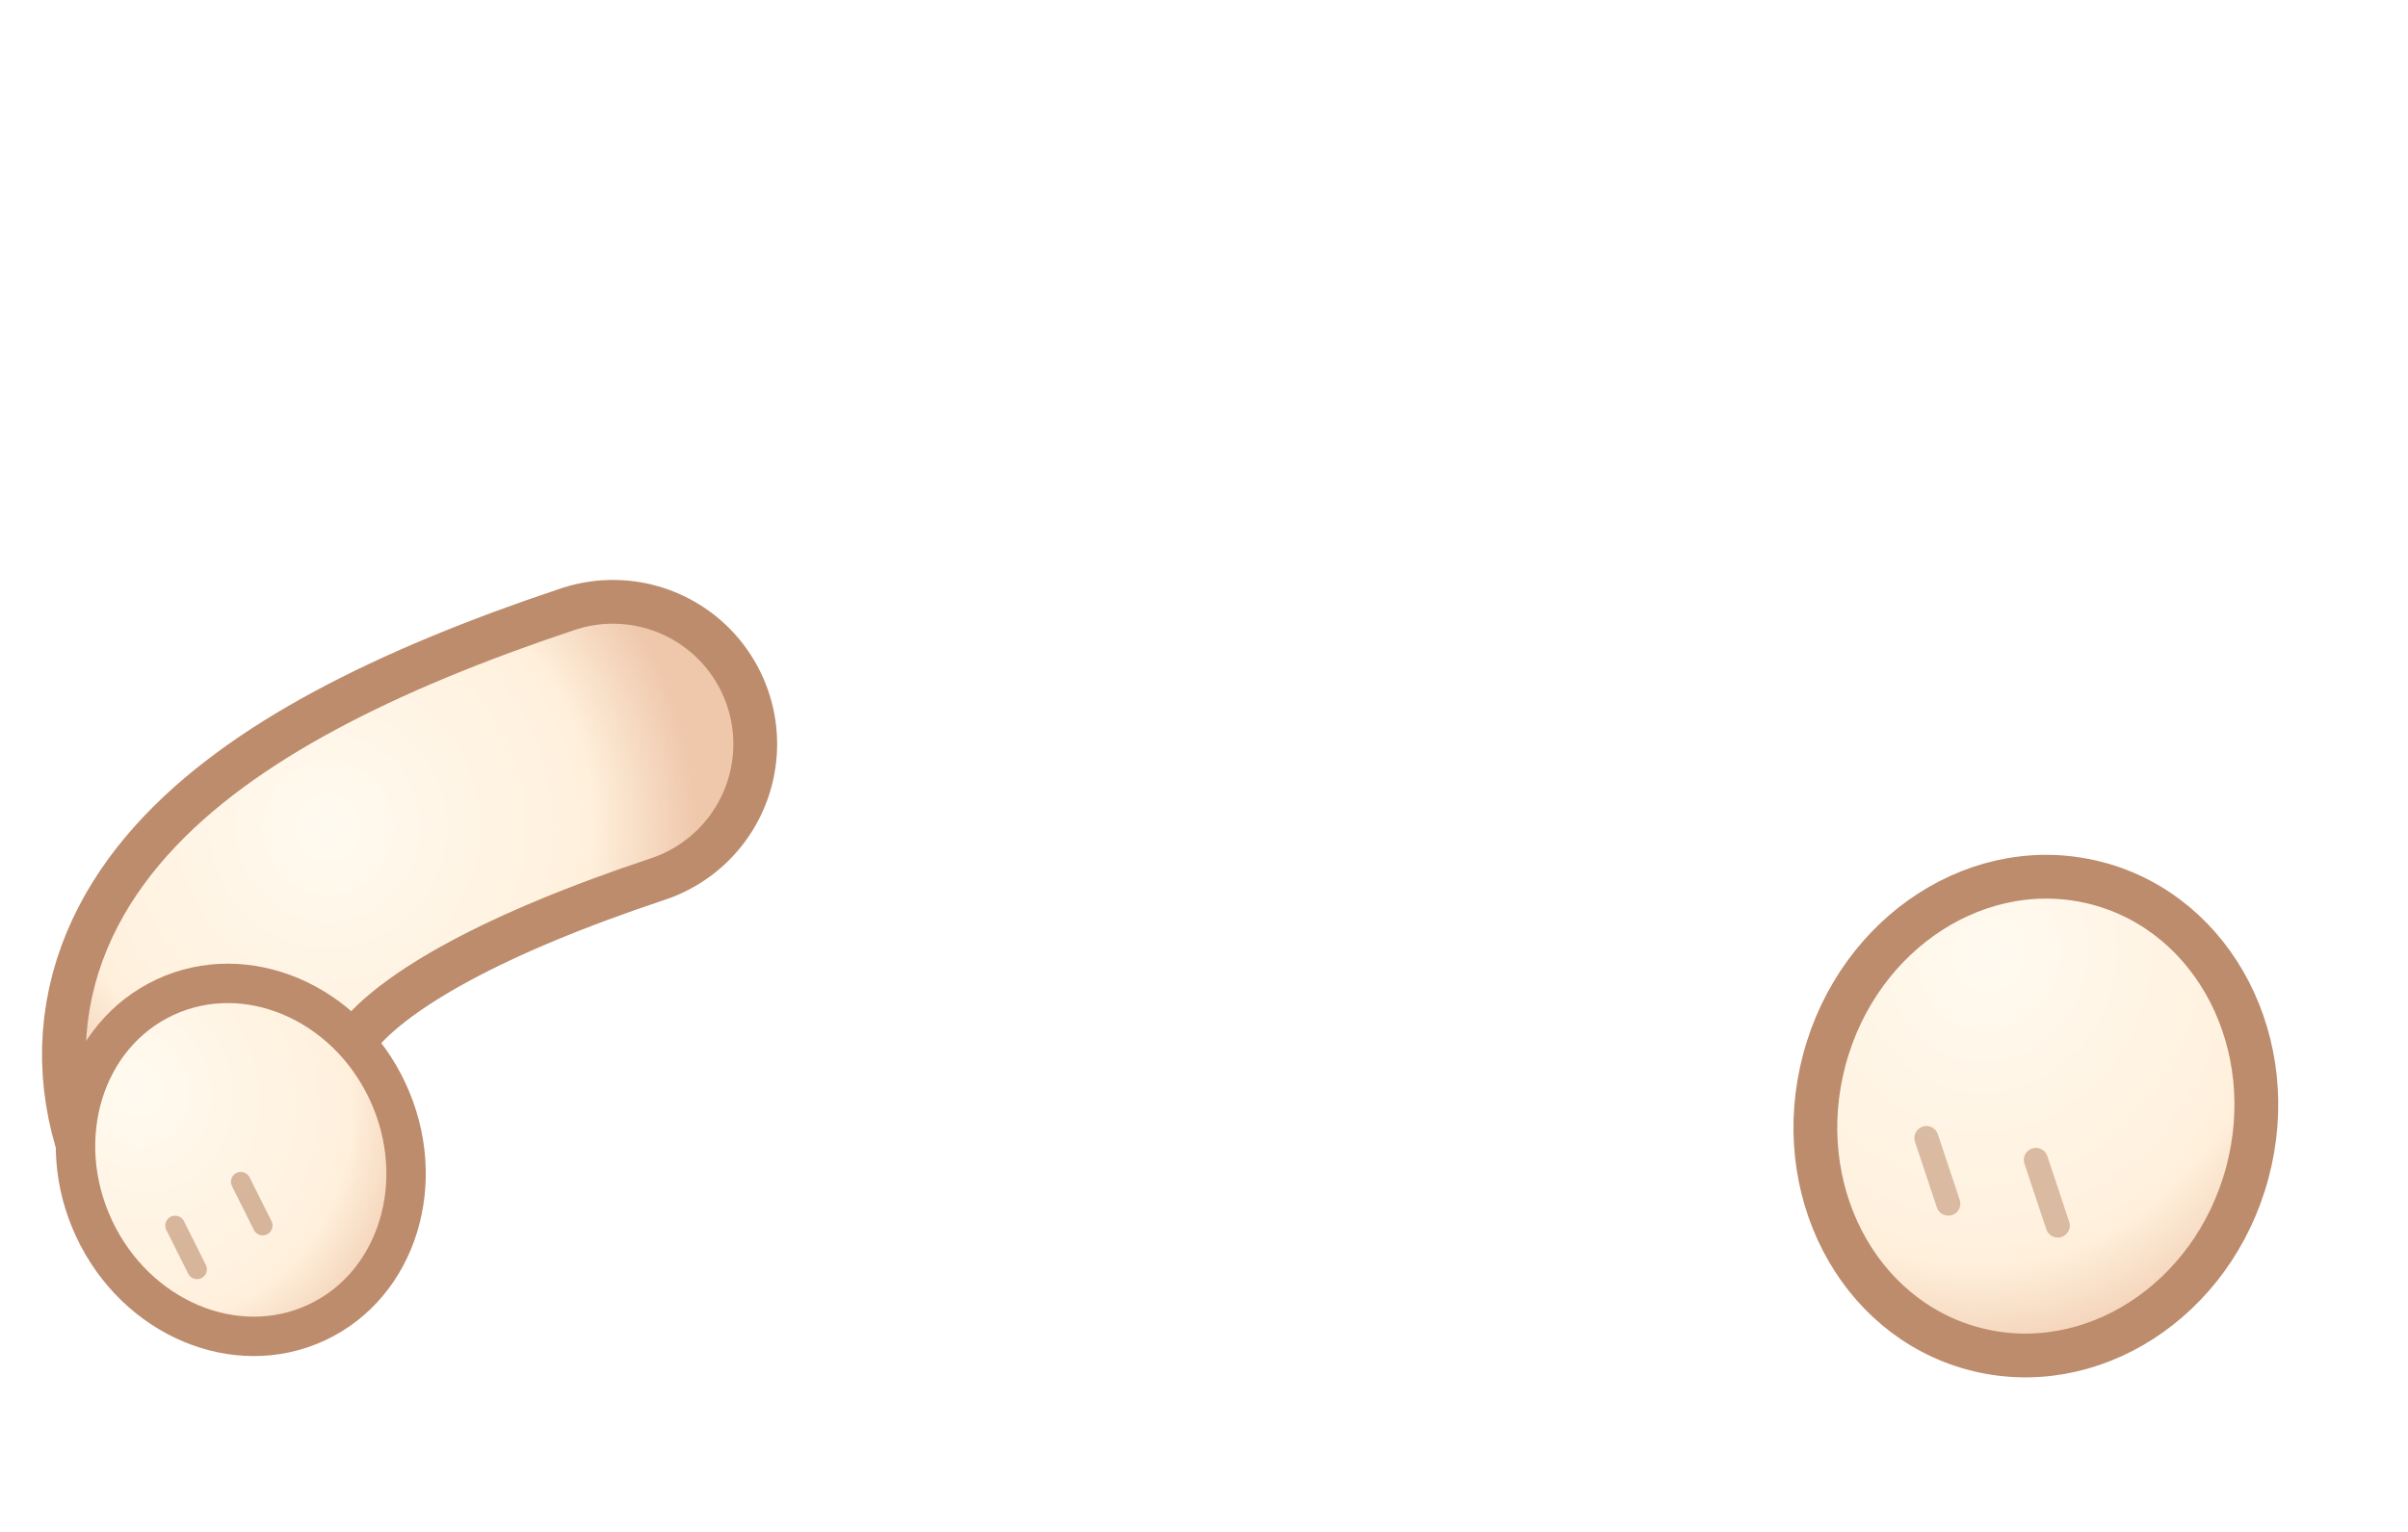
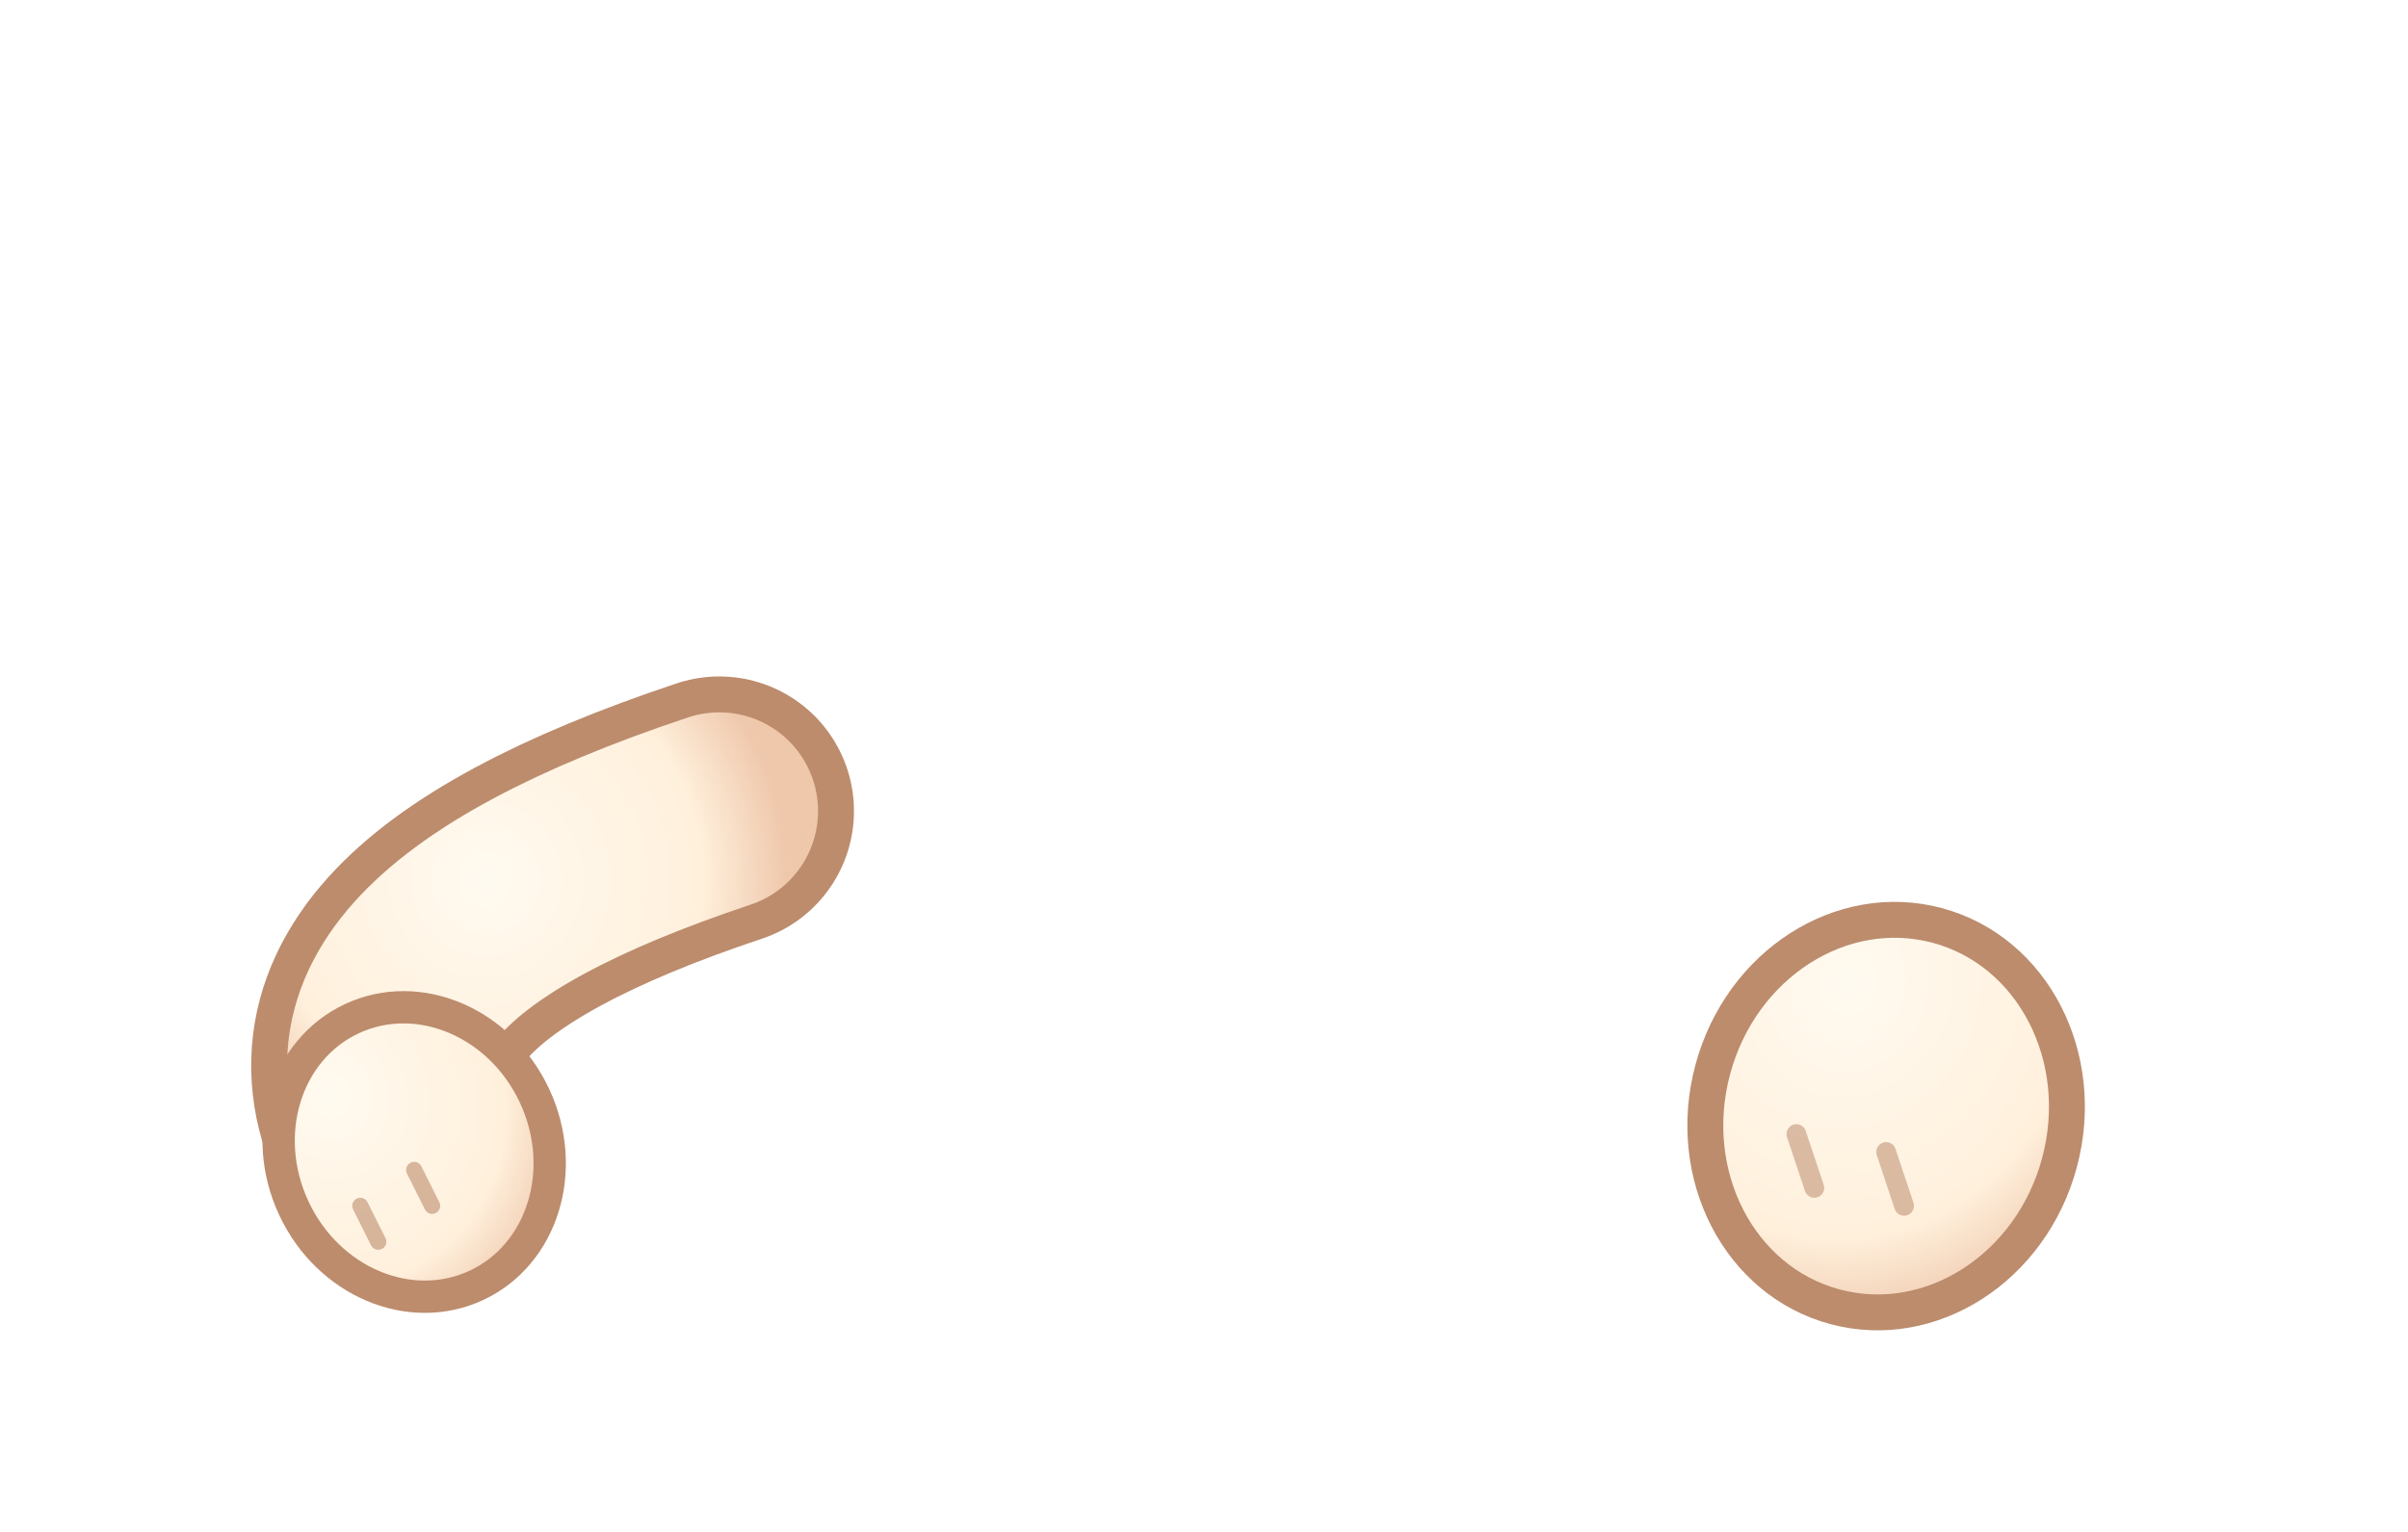
<svg xmlns="http://www.w3.org/2000/svg" width="110" height="70" viewBox="80 70 110 70">
  <defs>
    <linearGradient id="wood" x2=".2" y2="1">
      <stop stop-color="#f3c37c" />
      <stop offset=".52" stop-color="#df9f56" />
      <stop offset="1" stop-color="#b77736" />
    </linearGradient>
    <linearGradient id="woodTop" x2=".2" y2="1">
      <stop stop-color="#ffe0a5" />
      <stop offset=".7" stop-color="#edbd7d" />
      <stop offset="1" stop-color="#dea365" />
    </linearGradient>
    <linearGradient id="woodDark" x2="1" y2=".4">
      <stop stop-color="#ab692f" />
      <stop offset=".5" stop-color="#ce8e45" />
      <stop offset="1" stop-color="#8f552a" />
    </linearGradient>
    <radialGradient id="cream" cx=".35" cy=".25" r=".9">
      <stop stop-color="#fffdf0" />
      <stop offset=".68" stop-color="#fff0d9" />
      <stop offset="1" stop-color="#edd6b7" />
    </radialGradient>
    <radialGradient id="bunny" cx=".3" cy=".2" r=".9">
      <stop stop-color="#fffaf0" />
      <stop offset=".72" stop-color="#fff0dc" />
      <stop offset="1" stop-color="#efc8ac" />
    </radialGradient>
    <radialGradient id="fox" cx=".3" cy=".2" r=".9">
      <stop stop-color="#ffca79" />
      <stop offset=".6" stop-color="#ffa847" />
      <stop offset="1" stop-color="#e68528" />
    </radialGradient>
    <radialGradient id="bear" cx=".3" cy=".2" r=".9">
      <stop stop-color="#eac18a" />
      <stop offset=".6" stop-color="#dca46b" />
      <stop offset="1" stop-color="#bc7848" />
    </radialGradient>
    <radialGradient id="cat" cx=".3" cy=".2" r=".9">
      <stop stop-color="#ebd2b2" />
      <stop offset=".65" stop-color="#cfa98a" />
      <stop offset="1" stop-color="#af856c" />
    </radialGradient>
    <radialGradient id="ink" cx=".25" cy=".1" r="1">
      <stop stop-color="#695644" />
      <stop offset="1" stop-color="#2f3328" />
    </radialGradient>
    <radialGradient id="leaf" cx=".25" cy=".2" r=".9">
      <stop stop-color="#bed272" />
      <stop offset=".5" stop-color="#90ad58" />
      <stop offset="1" stop-color="#537b3e" />
    </radialGradient>
    <linearGradient id="sage" x2=".4" y2="1">
      <stop stop-color="#bdd4a1" />
      <stop offset=".55" stop-color="#99b47c" />
      <stop offset="1" stop-color="#6f9060" />
    </linearGradient>
    <linearGradient id="mint" x2=".3" y2="1">
      <stop stop-color="#b6d5c1" />
      <stop offset="1" stop-color="#6e9b83" />
    </linearGradient>
    <linearGradient id="coral" x2=".3" y2="1">
      <stop stop-color="#ffd2ad" />
      <stop offset="1" stop-color="#ec9980" />
    </linearGradient>
    <linearGradient id="ceramic" x2=".4" y2="1">
      <stop stop-color="#fcf1df" />
      <stop offset="1" stop-color="#d6c3a7" />
    </linearGradient>
    <linearGradient id="metal" x2="1" y2=".3">
      <stop stop-color="#e8eee3" />
      <stop offset=".45" stop-color="#c9d0c4" />
      <stop offset="1" stop-color="#96a79a" />
    </linearGradient>
    <linearGradient id="terracotta" x2=".8" y2="1">
      <stop stop-color="#e8b475" />
      <stop offset=".45" stop-color="#cc894f" />
      <stop offset="1" stop-color="#a66836" />
    </linearGradient>
    <radialGradient id="skin" cx=".25" cy=".2" r=".9">
      <stop stop-color="#ffdcaa" />
      <stop offset=".7" stop-color="#f4b77b" />
      <stop offset="1" stop-color="#dc9562" />
    </radialGradient>
    <linearGradient id="hair" x2=".5" y2="1">
      <stop stop-color="#947046" />
      <stop offset=".55" stop-color="#6a4a2f" />
      <stop offset="1" stop-color="#4b3b29" />
    </linearGradient>
    <radialGradient id="tomato" cx=".3" cy=".2" r=".9">
      <stop stop-color="#ffad70" />
      <stop offset=".45" stop-color="#ee7046" />
      <stop offset="1" stop-color="#cd4c2e" />
    </radialGradient>
    <linearGradient id="broth" x2=".2" y2="1">
      <stop stop-color="#f58a51" />
      <stop offset="1" stop-color="#dc552f" />
    </linearGradient>
    <linearGradient id="noodle" x2=".3" y2="1">
      <stop stop-color="#fff2af" />
      <stop offset=".45" stop-color="#f6cf65" />
      <stop offset="1" stop-color="#d99c38" />
    </linearGradient>
    <linearGradient id="berry" x2=".3" y2="1">
      <stop stop-color="#ee8e82" />
      <stop offset=".35" stop-color="#d45151" />
      <stop offset="1" stop-color="#a93943" />
    </linearGradient>
    <linearGradient id="juice" x2=".1" y2="1">
      <stop stop-color="#ffc667" />
      <stop offset="1" stop-color="#e89638" />
    </linearGradient>
  </defs>
  <g stroke="#815936" stroke-width="2.3" stroke-linecap="round" stroke-linejoin="round">
-     <path d="M108 104Q84 112 91 123" fill="none" stroke="#bc8c6d" stroke-width="15" />
-     <path d="M108 104Q84 112 91 123" fill="none" stroke="url(#bunny)" stroke-width="11" />
-     <ellipse cx="91" cy="123" rx="7.4" ry="8.2" transform="rotate(-25 91 123)" fill="url(#bunny)" stroke="#bc8c6d" stroke-width="1.8" />
-     <path d="m88 126 1 2m2-4 1 2" stroke="#bc8c6d" stroke-width=".9" opacity=".6" />
-     <ellipse cx="173" cy="121" rx="10" ry="11" transform="rotate(15 173 121)" fill="url(#bunny)" stroke="#bc8c6d" stroke-width="2" />
-     <path d="m168 122 1 3m4-2 1 3" stroke="#bc8c6d" stroke-width="1.1" opacity=".55" />
+     <g transform="translate(135 121) scale(0.82) translate(-135 -121)">
+       <path d="M108 104Q84 112 91 123" fill="none" stroke="#bc8c6d" stroke-width="15" />
+       <path d="M108 104Q84 112 91 123" fill="none" stroke="url(#bunny)" stroke-width="11" />
+       <ellipse cx="91" cy="123" rx="7.4" ry="8.2" transform="rotate(-25 91 123)" fill="url(#bunny)" stroke="#bc8c6d" stroke-width="1.8" />
+       <path d="m88 126 1 2m2-4 1 2" stroke="#bc8c6d" stroke-width=".9" opacity=".6" />
+       <ellipse cx="173" cy="121" rx="10" ry="11" transform="rotate(15 173 121)" fill="url(#bunny)" stroke="#bc8c6d" stroke-width="2" />
+       <path d="m168 122 1 3m4-2 1 3" stroke="#bc8c6d" stroke-width="1.1" opacity=".55" />
+     </g>
  </g>
</svg>
